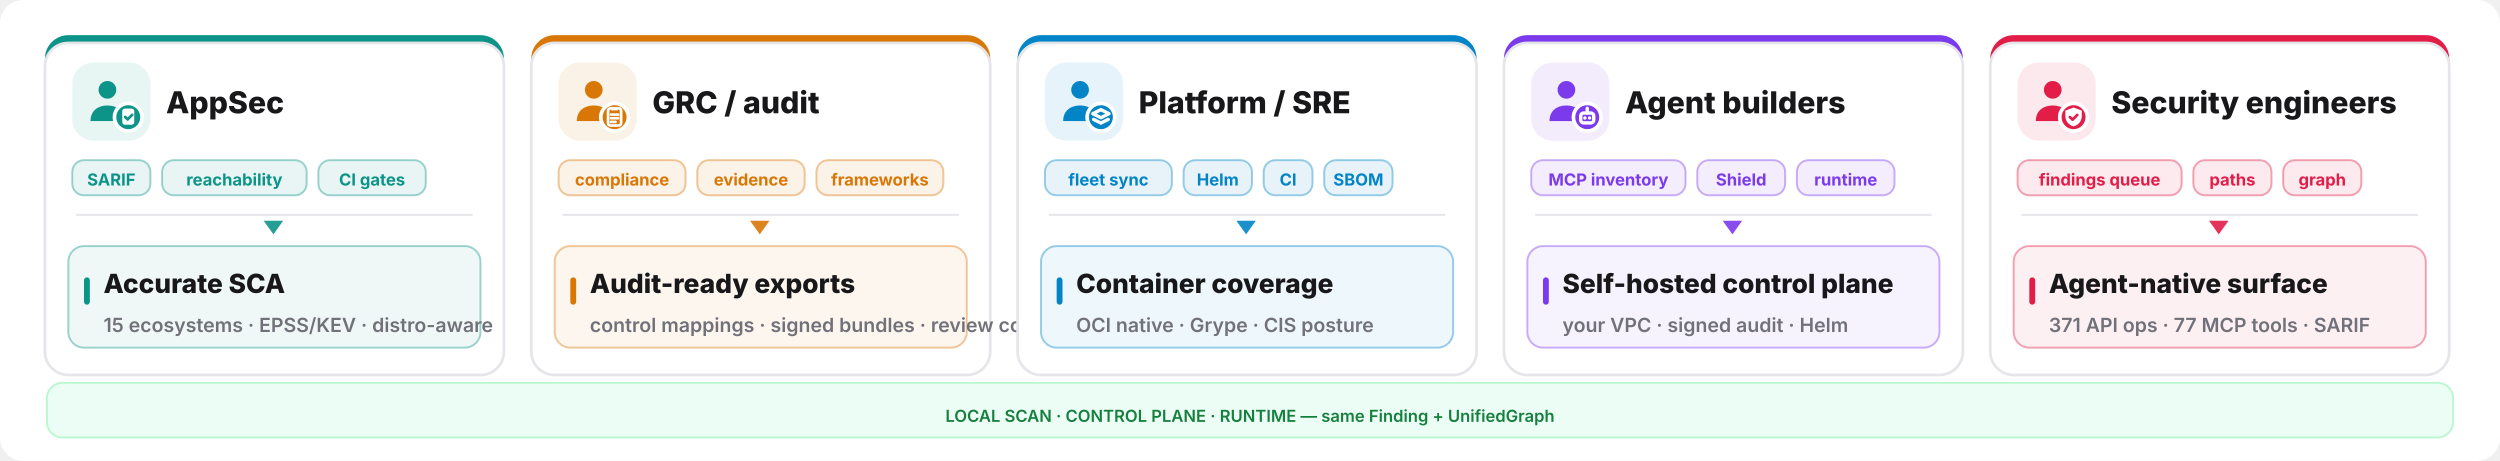
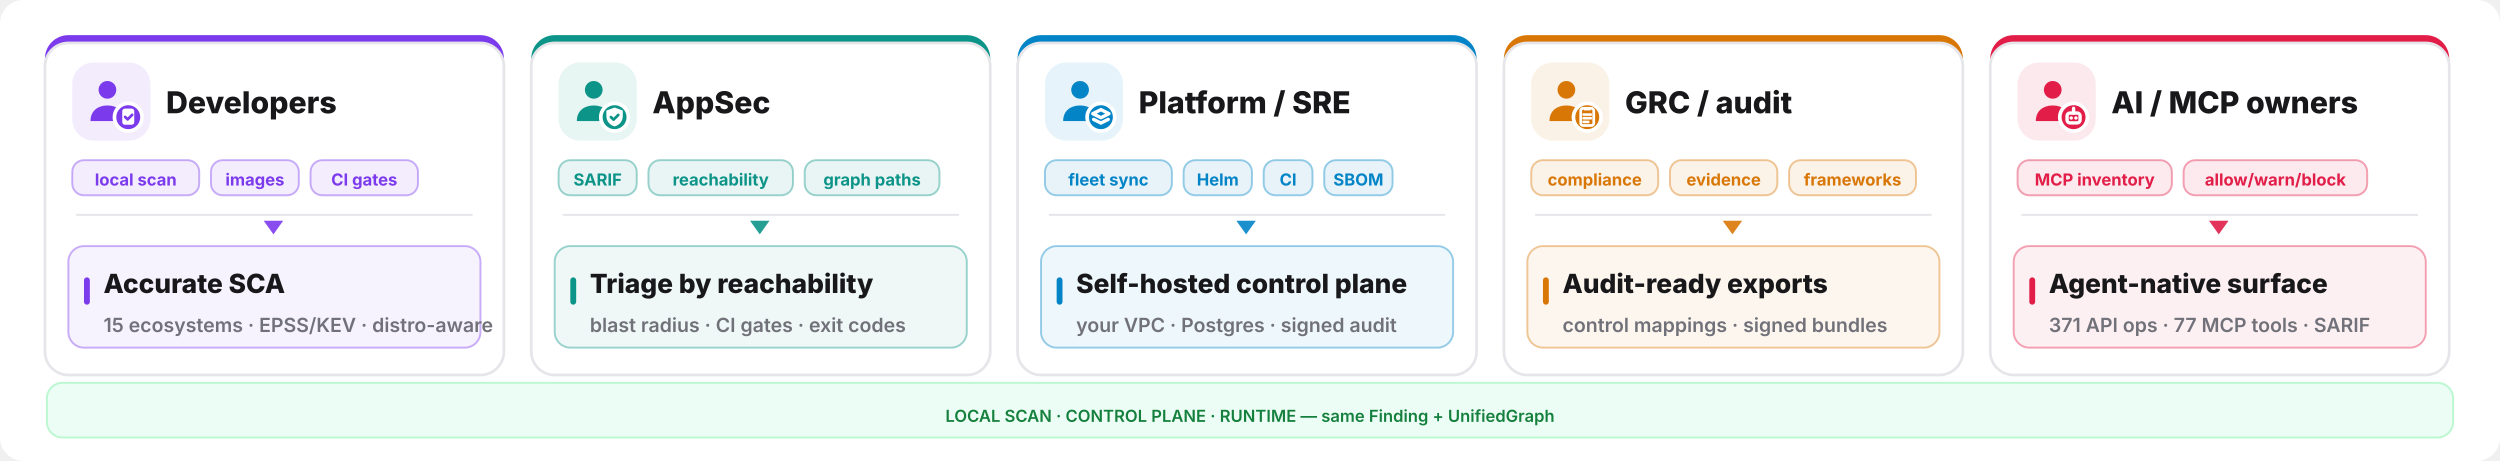
<svg xmlns="http://www.w3.org/2000/svg" width="1280" height="236" viewBox="0 0 1280 236" fill="none">
  <rect width="1280" height="236" rx="12" fill="#ffffff" />
-   <rect x="23" y="18" width="235" height="174" rx="12" fill="#0d9488" />
+   <rect x="23" y="18" width="235" height="174" rx="12" fill="#7c3aed" />
  <rect x="23" y="22" width="235" height="170" rx="12" fill="#ffffff" stroke="#e6e6ea" stroke-width="1.4" />
-   <rect x="37" y="32" width="40" height="40" rx="11" fill="#0d9488" opacity="0.10" />
+   <rect x="37" y="32" width="40" height="40" rx="11" fill="#7c3aed" opacity="0.10" />
  <g transform="translate(41,36) scale(1.333333)">
+     <circle cx="10.5" cy="7.5" r="3.4" fill="#7c3aed" />
+     <path d="M4 19.5c0-4 2.9-6 6.5-6s6.5 2 6.5 6z" fill="#7c3aed" />
+     <circle cx="18.5" cy="18" r="6" fill="#ffffff" />
+     <circle cx="18.5" cy="18" r="4.6" fill="#7c3aed" />
+     <g fill="none" stroke="#ffffff" stroke-width="1.3" stroke-linecap="round" stroke-linejoin="round">
+       <rect x="16.2" y="14.7" width="4.6" height="6.2" rx="1" fill="#ffffff" stroke="none" />
+       <path d="M17.3 17.9l.95.95 1.75-1.75" stroke="#7c3aed" stroke-width="1.05" />
+     </g>
+   </g>
+   <text x="85" y="58" font-family="Inter,system-ui,sans-serif" font-size="15.5" font-weight="800" fill="#18181b">Developers</text>
+   <rect x="37" y="82" width="65" height="18" rx="6" fill="#7c3aed" fill-opacity="0.09" stroke="#7c3aed" stroke-opacity="0.4" />
+   <text x="69.5" y="95" text-anchor="middle" font-family="Inter,system-ui,sans-serif" font-size="8.5" font-weight="700" fill="#7c3aed">local scan</text>
+   <rect x="108" y="82" width="45" height="18" rx="6" fill="#7c3aed" fill-opacity="0.09" stroke="#7c3aed" stroke-opacity="0.4" />
+   <text x="130.5" y="95" text-anchor="middle" font-family="Inter,system-ui,sans-serif" font-size="8.5" font-weight="700" fill="#7c3aed">images</text>
+   <rect x="159" y="82" width="55" height="18" rx="6" fill="#7c3aed" fill-opacity="0.09" stroke="#7c3aed" stroke-opacity="0.4" />
+   <text x="186.5" y="95" text-anchor="middle" font-family="Inter,system-ui,sans-serif" font-size="8.5" font-weight="700" fill="#7c3aed">CI gates</text>
+   <line x1="39" y1="110" x2="242" y2="110" stroke="#e6e6ea" stroke-width="1" />
+   <polygon points="140,120 135,113 145,113" fill="#7c3aed" opacity="0.9" />
+   <rect x="35" y="126" width="211" height="52" rx="8" fill="#7c3aed" opacity="0.07" />
+   <rect x="35" y="126" width="211" height="52" rx="8" fill="none" stroke="#7c3aed" opacity="0.4" />
+   <rect x="43" y="142" width="3" height="14" rx="1.5" fill="#7c3aed" />
+   <text x="53" y="150" font-family="Inter,system-ui,sans-serif" font-size="13.5" font-weight="800" fill="#18181b">Accurate SCA</text>
+   <text x="53" y="170" font-family="Inter,system-ui,sans-serif" font-size="10" font-weight="600" fill="#71717a">15 ecosystems · EPSS/KEV · distro-aware</text>
+   <rect x="272" y="18" width="235" height="174" rx="12" fill="#0d9488" />
+   <rect x="272" y="22" width="235" height="170" rx="12" fill="#ffffff" stroke="#e6e6ea" stroke-width="1.4" />
+   <rect x="286" y="32" width="40" height="40" rx="11" fill="#0d9488" opacity="0.10" />
+   <g transform="translate(290,36) scale(1.333333)">
    <circle cx="10.5" cy="7.5" r="3.4" fill="#0d9488" />
    <path d="M4 19.5c0-4 2.9-6 6.5-6s6.5 2 6.5 6z" fill="#0d9488" />
    <circle cx="18.5" cy="18" r="6" fill="#ffffff" />
    <circle cx="18.5" cy="18" r="4.6" fill="#0d9488" />
    <g fill="none" stroke="#ffffff" stroke-width="1.3" stroke-linecap="round" stroke-linejoin="round">
-       <rect x="16.2" y="14.7" width="4.6" height="6.2" rx="1" fill="#ffffff" stroke="none" />
-       <path d="M17.3 17.9l.95.95 1.75-1.75" stroke="#0d9488" stroke-width="1.05" />
+       <path d="M18.5 14.3l3.15 1.15v2.1c0 2.1-1.4 3.5-3.15 4-1.75-.5-3.15-1.9-3.15-4v-2.1z" fill="#ffffff" stroke="none" />
+       <path d="M17.1 17.95l1 1 1.8-1.8" stroke="#0d9488" stroke-width="1.05" />
    </g>
  </g>
-   <text x="85" y="58" font-family="Inter,system-ui,sans-serif" font-size="15.5" font-weight="800" fill="#18181b">AppSec</text>
-   <rect x="37" y="82" width="40" height="18" rx="6" fill="#0d9488" fill-opacity="0.09" stroke="#0d9488" stroke-opacity="0.4" />
-   <text x="57.0" y="95" text-anchor="middle" font-family="Inter,system-ui,sans-serif" font-size="8.5" font-weight="700" fill="#0d9488">SARIF</text>
-   <rect x="83" y="82" width="74" height="18" rx="6" fill="#0d9488" fill-opacity="0.09" stroke="#0d9488" stroke-opacity="0.4" />
-   <text x="120.0" y="95" text-anchor="middle" font-family="Inter,system-ui,sans-serif" font-size="8.5" font-weight="700" fill="#0d9488">reachability</text>
-   <rect x="163" y="82" width="55" height="18" rx="6" fill="#0d9488" fill-opacity="0.09" stroke="#0d9488" stroke-opacity="0.4" />
-   <text x="190.5" y="95" text-anchor="middle" font-family="Inter,system-ui,sans-serif" font-size="8.5" font-weight="700" fill="#0d9488">CI gates</text>
-   <line x1="39" y1="110" x2="242" y2="110" stroke="#e6e6ea" stroke-width="1" />
-   <polygon points="140,120 135,113 145,113" fill="#0d9488" opacity="0.9" />
-   <rect x="35" y="126" width="211" height="52" rx="8" fill="#0d9488" opacity="0.07" />
-   <rect x="35" y="126" width="211" height="52" rx="8" fill="none" stroke="#0d9488" opacity="0.4" />
-   <rect x="43" y="142" width="3" height="14" rx="1.5" fill="#0d9488" />
-   <text x="53" y="150" font-family="Inter,system-ui,sans-serif" font-size="13.5" font-weight="800" fill="#18181b">Accurate SCA</text>
-   <text x="53" y="170" font-family="Inter,system-ui,sans-serif" font-size="10" font-weight="600" fill="#71717a">15 ecosystems · EPSS/KEV · distro-aware</text>
-   <rect x="272" y="18" width="235" height="174" rx="12" fill="#d97706" />
-   <rect x="272" y="22" width="235" height="170" rx="12" fill="#ffffff" stroke="#e6e6ea" stroke-width="1.4" />
-   <rect x="286" y="32" width="40" height="40" rx="11" fill="#d97706" opacity="0.10" />
-   <g transform="translate(290,36) scale(1.333333)">
-     <circle cx="10.5" cy="7.5" r="3.4" fill="#d97706" />
-     <path d="M4 19.5c0-4 2.9-6 6.5-6s6.5 2 6.5 6z" fill="#d97706" />
-     <circle cx="18.5" cy="18" r="6" fill="#ffffff" />
-     <circle cx="18.5" cy="18" r="4.6" fill="#d97706" />
-     <g fill="none" stroke="#ffffff" stroke-width="1.3" stroke-linecap="round" stroke-linejoin="round">
-       <rect x="16.0" y="14.6" width="5.0" height="6.6" rx="0.9" fill="none" stroke="#ffffff" stroke-width="1.05" />
-       <path d="M17.2 14.2h2.6v1.2h-2.6z" fill="#ffffff" stroke="none" />
-       <path d="M17.1 17.0h2.8 M17.1 18.4h2.8 M17.1 19.8h1.8" stroke="#ffffff" stroke-width="1.0" />
-     </g>
-   </g>
-   <text x="334" y="58" font-family="Inter,system-ui,sans-serif" font-size="15.5" font-weight="800" fill="#18181b">GRC / audit</text>
-   <rect x="286" y="82" width="65" height="18" rx="6" fill="#d97706" fill-opacity="0.09" stroke="#d97706" stroke-opacity="0.4" />
-   <text x="318.5" y="95" text-anchor="middle" font-family="Inter,system-ui,sans-serif" font-size="8.5" font-weight="700" fill="#d97706">compliance</text>
-   <rect x="357" y="82" width="55" height="18" rx="6" fill="#d97706" fill-opacity="0.09" stroke="#d97706" stroke-opacity="0.4" />
-   <text x="384.5" y="95" text-anchor="middle" font-family="Inter,system-ui,sans-serif" font-size="8.5" font-weight="700" fill="#d97706">evidence</text>
-   <rect x="418" y="82" width="65" height="18" rx="6" fill="#d97706" fill-opacity="0.09" stroke="#d97706" stroke-opacity="0.4" />
-   <text x="450.5" y="95" text-anchor="middle" font-family="Inter,system-ui,sans-serif" font-size="8.5" font-weight="700" fill="#d97706">frameworks</text>
+   <text x="334" y="58" font-family="Inter,system-ui,sans-serif" font-size="15.5" font-weight="800" fill="#18181b">AppSec</text>
+   <rect x="286" y="82" width="40" height="18" rx="6" fill="#0d9488" fill-opacity="0.09" stroke="#0d9488" stroke-opacity="0.4" />
+   <text x="306.0" y="95" text-anchor="middle" font-family="Inter,system-ui,sans-serif" font-size="8.5" font-weight="700" fill="#0d9488">SARIF</text>
+   <rect x="332" y="82" width="74" height="18" rx="6" fill="#0d9488" fill-opacity="0.09" stroke="#0d9488" stroke-opacity="0.4" />
+   <text x="369.0" y="95" text-anchor="middle" font-family="Inter,system-ui,sans-serif" font-size="8.5" font-weight="700" fill="#0d9488">reachability</text>
+   <rect x="412" y="82" width="69" height="18" rx="6" fill="#0d9488" fill-opacity="0.09" stroke="#0d9488" stroke-opacity="0.4" />
+   <text x="446.5" y="95" text-anchor="middle" font-family="Inter,system-ui,sans-serif" font-size="8.5" font-weight="700" fill="#0d9488">graph paths</text>
  <line x1="288" y1="110" x2="491" y2="110" stroke="#e6e6ea" stroke-width="1" />
-   <polygon points="389,120 384,113 394,113" fill="#d97706" opacity="0.9" />
-   <rect x="284" y="126" width="211" height="52" rx="8" fill="#d97706" opacity="0.07" />
-   <rect x="284" y="126" width="211" height="52" rx="8" fill="none" stroke="#d97706" opacity="0.4" />
-   <rect x="292" y="142" width="3" height="14" rx="1.5" fill="#d97706" />
-   <text x="302" y="150" font-family="Inter,system-ui,sans-serif" font-size="13.5" font-weight="800" fill="#18181b">Audit-ready exports</text>
-   <text x="302" y="170" font-family="Inter,system-ui,sans-serif" font-size="10" font-weight="600" fill="#71717a">control mappings · signed bundles · review context</text>
+   <polygon points="389,120 384,113 394,113" fill="#0d9488" opacity="0.9" />
+   <rect x="284" y="126" width="211" height="52" rx="8" fill="#0d9488" opacity="0.07" />
+   <rect x="284" y="126" width="211" height="52" rx="8" fill="none" stroke="#0d9488" opacity="0.4" />
+   <rect x="292" y="142" width="3" height="14" rx="1.5" fill="#0d9488" />
+   <text x="302" y="150" font-family="Inter,system-ui,sans-serif" font-size="13.5" font-weight="800" fill="#18181b">Triage by reachability</text>
+   <text x="302" y="170" font-family="Inter,system-ui,sans-serif" font-size="10" font-weight="600" fill="#71717a">blast radius · CI gates · exit codes</text>
  <rect x="521" y="18" width="235" height="174" rx="12" fill="#0284c7" />
  <rect x="521" y="22" width="235" height="170" rx="12" fill="#ffffff" stroke="#e6e6ea" stroke-width="1.4" />
  <rect x="535" y="32" width="40" height="40" rx="11" fill="#0284c7" opacity="0.10" />
  <g transform="translate(539,36) scale(1.333333)">
    <circle cx="10.5" cy="7.5" r="3.4" fill="#0284c7" />
    <path d="M4 19.5c0-4 2.9-6 6.5-6s6.5 2 6.5 6z" fill="#0284c7" />
    <circle cx="18.5" cy="18" r="6" fill="#ffffff" />
    <circle cx="18.5" cy="18" r="4.6" fill="#0284c7" />
    <g fill="none" stroke="#ffffff" stroke-width="1.3" stroke-linecap="round" stroke-linejoin="round">
      <path d="M18.5 15.1l3.1 1.55-3.1 1.55-3.1-1.55z" />
      <path d="M15.7 18.85l2.8 1.4 2.8-1.4" />
    </g>
  </g>
  <text x="583" y="58" font-family="Inter,system-ui,sans-serif" font-size="15.5" font-weight="800" fill="#18181b">Platform / SRE</text>
  <rect x="535" y="82" width="65" height="18" rx="6" fill="#0284c7" fill-opacity="0.09" stroke="#0284c7" stroke-opacity="0.4" />
  <text x="567.5" y="95" text-anchor="middle" font-family="Inter,system-ui,sans-serif" font-size="8.5" font-weight="700" fill="#0284c7">fleet sync</text>
  <rect x="606" y="82" width="35" height="18" rx="6" fill="#0284c7" fill-opacity="0.09" stroke="#0284c7" stroke-opacity="0.4" />
  <text x="623.5" y="95" text-anchor="middle" font-family="Inter,system-ui,sans-serif" font-size="8.5" font-weight="700" fill="#0284c7">Helm</text>
  <rect x="647" y="82" width="25" height="18" rx="6" fill="#0284c7" fill-opacity="0.09" stroke="#0284c7" stroke-opacity="0.4" />
  <text x="659.5" y="95" text-anchor="middle" font-family="Inter,system-ui,sans-serif" font-size="8.5" font-weight="700" fill="#0284c7">CI</text>
  <rect x="678" y="82" width="35" height="18" rx="6" fill="#0284c7" fill-opacity="0.09" stroke="#0284c7" stroke-opacity="0.4" />
  <text x="695.5" y="95" text-anchor="middle" font-family="Inter,system-ui,sans-serif" font-size="8.5" font-weight="700" fill="#0284c7">SBOM</text>
  <line x1="537" y1="110" x2="740" y2="110" stroke="#e6e6ea" stroke-width="1" />
  <polygon points="638,120 633,113 643,113" fill="#0284c7" opacity="0.9" />
  <rect x="533" y="126" width="211" height="52" rx="8" fill="#0284c7" opacity="0.07" />
  <rect x="533" y="126" width="211" height="52" rx="8" fill="none" stroke="#0284c7" opacity="0.4" />
  <rect x="541" y="142" width="3" height="14" rx="1.5" fill="#0284c7" />
-   <text x="551" y="150" font-family="Inter,system-ui,sans-serif" font-size="13.5" font-weight="800" fill="#18181b">Container coverage</text>
-   <text x="551" y="170" font-family="Inter,system-ui,sans-serif" font-size="10" font-weight="600" fill="#71717a">OCI native · Grype · CIS posture</text>
-   <rect x="770" y="18" width="235" height="174" rx="12" fill="#7c3aed" />
+   <text x="551" y="150" font-family="Inter,system-ui,sans-serif" font-size="13.5" font-weight="800" fill="#18181b">Self-hosted control plane</text>
+   <text x="551" y="170" font-family="Inter,system-ui,sans-serif" font-size="10" font-weight="600" fill="#71717a">your VPC · Postgres · signed audit</text>
+   <rect x="770" y="18" width="235" height="174" rx="12" fill="#d97706" />
  <rect x="770" y="22" width="235" height="170" rx="12" fill="#ffffff" stroke="#e6e6ea" stroke-width="1.4" />
-   <rect x="784" y="32" width="40" height="40" rx="11" fill="#7c3aed" opacity="0.10" />
+   <rect x="784" y="32" width="40" height="40" rx="11" fill="#d97706" opacity="0.10" />
  <g transform="translate(788,36) scale(1.333333)">
-     <circle cx="10.5" cy="7.5" r="3.4" fill="#7c3aed" />
-     <path d="M4 19.5c0-4 2.9-6 6.5-6s6.5 2 6.5 6z" fill="#7c3aed" />
+     <circle cx="10.5" cy="7.5" r="3.4" fill="#d97706" />
+     <path d="M4 19.5c0-4 2.9-6 6.5-6s6.5 2 6.5 6z" fill="#d97706" />
    <circle cx="18.5" cy="18" r="6" fill="#ffffff" />
-     <circle cx="18.5" cy="18" r="4.6" fill="#7c3aed" />
+     <circle cx="18.5" cy="18" r="4.6" fill="#d97706" />
    <g fill="none" stroke="#ffffff" stroke-width="1.3" stroke-linecap="round" stroke-linejoin="round">
-       <rect x="16" y="16.4" width="5" height="3.8" rx="1.1" />
-       <path d="M17.6 18.3h.01 M19.4 18.3h.01 M18.5 14.6v1.8" />
+       <rect x="16.0" y="14.6" width="5.0" height="6.6" rx="0.9" fill="none" stroke="#ffffff" stroke-width="1.05" />
+       <path d="M17.2 14.2h2.6v1.2h-2.6z" fill="#ffffff" stroke="none" />
+       <path d="M17.1 17.0h2.8 M17.1 18.4h2.8 M17.1 19.8h1.8" stroke="#ffffff" stroke-width="1.0" />
    </g>
  </g>
-   <text x="832" y="58" font-family="Inter,system-ui,sans-serif" font-size="15.5" font-weight="800" fill="#18181b">Agent builders</text>
-   <rect x="784" y="82" width="79" height="18" rx="6" fill="#7c3aed" fill-opacity="0.09" stroke="#7c3aed" stroke-opacity="0.4" />
-   <text x="823.5" y="95" text-anchor="middle" font-family="Inter,system-ui,sans-serif" font-size="8.5" font-weight="700" fill="#7c3aed">MCP inventory</text>
-   <rect x="869" y="82" width="45" height="18" rx="6" fill="#7c3aed" fill-opacity="0.09" stroke="#7c3aed" stroke-opacity="0.4" />
-   <text x="891.5" y="95" text-anchor="middle" font-family="Inter,system-ui,sans-serif" font-size="8.5" font-weight="700" fill="#7c3aed">Shield</text>
-   <rect x="920" y="82" width="50" height="18" rx="6" fill="#7c3aed" fill-opacity="0.09" stroke="#7c3aed" stroke-opacity="0.4" />
-   <text x="945.0" y="95" text-anchor="middle" font-family="Inter,system-ui,sans-serif" font-size="8.5" font-weight="700" fill="#7c3aed">runtime</text>
+   <text x="832" y="58" font-family="Inter,system-ui,sans-serif" font-size="15.5" font-weight="800" fill="#18181b">GRC / audit</text>
+   <rect x="784" y="82" width="65" height="18" rx="6" fill="#d97706" fill-opacity="0.09" stroke="#d97706" stroke-opacity="0.4" />
+   <text x="816.5" y="95" text-anchor="middle" font-family="Inter,system-ui,sans-serif" font-size="8.5" font-weight="700" fill="#d97706">compliance</text>
+   <rect x="855" y="82" width="55" height="18" rx="6" fill="#d97706" fill-opacity="0.09" stroke="#d97706" stroke-opacity="0.4" />
+   <text x="882.5" y="95" text-anchor="middle" font-family="Inter,system-ui,sans-serif" font-size="8.5" font-weight="700" fill="#d97706">evidence</text>
+   <rect x="916" y="82" width="65" height="18" rx="6" fill="#d97706" fill-opacity="0.09" stroke="#d97706" stroke-opacity="0.4" />
+   <text x="948.5" y="95" text-anchor="middle" font-family="Inter,system-ui,sans-serif" font-size="8.5" font-weight="700" fill="#d97706">frameworks</text>
  <line x1="786" y1="110" x2="989" y2="110" stroke="#e6e6ea" stroke-width="1" />
-   <polygon points="887,120 882,113 892,113" fill="#7c3aed" opacity="0.9" />
-   <rect x="782" y="126" width="211" height="52" rx="8" fill="#7c3aed" opacity="0.07" />
-   <rect x="782" y="126" width="211" height="52" rx="8" fill="none" stroke="#7c3aed" opacity="0.4" />
-   <rect x="790" y="142" width="3" height="14" rx="1.5" fill="#7c3aed" />
-   <text x="800" y="150" font-family="Inter,system-ui,sans-serif" font-size="13.5" font-weight="800" fill="#18181b">Self-hosted control plane</text>
-   <text x="800" y="170" font-family="Inter,system-ui,sans-serif" font-size="10" font-weight="600" fill="#71717a">your VPC · signed audit · Helm</text>
+   <polygon points="887,120 882,113 892,113" fill="#d97706" opacity="0.9" />
+   <rect x="782" y="126" width="211" height="52" rx="8" fill="#d97706" opacity="0.07" />
+   <rect x="782" y="126" width="211" height="52" rx="8" fill="none" stroke="#d97706" opacity="0.4" />
+   <rect x="790" y="142" width="3" height="14" rx="1.5" fill="#d97706" />
+   <text x="800" y="150" font-family="Inter,system-ui,sans-serif" font-size="13.5" font-weight="800" fill="#18181b">Audit-ready exports</text>
+   <text x="800" y="170" font-family="Inter,system-ui,sans-serif" font-size="10" font-weight="600" fill="#71717a">control mappings · signed bundles</text>
  <rect x="1019" y="18" width="235" height="174" rx="12" fill="#e11d48" />
  <rect x="1019" y="22" width="235" height="170" rx="12" fill="#ffffff" stroke="#e6e6ea" stroke-width="1.4" />
  <rect x="1033" y="32" width="40" height="40" rx="11" fill="#e11d48" opacity="0.10" />
  <g transform="translate(1037,36) scale(1.333333)">
    <circle cx="10.5" cy="7.5" r="3.4" fill="#e11d48" />
    <path d="M4 19.5c0-4 2.9-6 6.5-6s6.5 2 6.5 6z" fill="#e11d48" />
    <circle cx="18.5" cy="18" r="6" fill="#ffffff" />
    <circle cx="18.5" cy="18" r="4.6" fill="#e11d48" />
    <g fill="none" stroke="#ffffff" stroke-width="1.3" stroke-linecap="round" stroke-linejoin="round">
-       <path d="M18.5 14.3l3.15 1.15v2.1c0 2.1-1.4 3.5-3.15 4-1.75-.5-3.15-1.9-3.15-4v-2.1z" fill="#ffffff" stroke="none" />
-       <path d="M17.1 17.95l1 1 1.8-1.8" stroke="#e11d48" stroke-width="1.05" />
+       <rect x="16" y="16.4" width="5" height="3.8" rx="1.1" />
+       <path d="M17.6 18.3h.01 M19.4 18.3h.01 M18.5 14.6v1.8" />
    </g>
  </g>
-   <text x="1081" y="58" font-family="Inter,system-ui,sans-serif" font-size="15.5" font-weight="800" fill="#18181b">Security engineers</text>
-   <rect x="1033" y="82" width="84" height="18" rx="6" fill="#e11d48" fill-opacity="0.09" stroke="#e11d48" stroke-opacity="0.4" />
-   <text x="1075.0" y="95" text-anchor="middle" font-family="Inter,system-ui,sans-serif" font-size="8.5" font-weight="700" fill="#e11d48">findings queue</text>
-   <rect x="1123" y="82" width="40" height="18" rx="6" fill="#e11d48" fill-opacity="0.09" stroke="#e11d48" stroke-opacity="0.4" />
-   <text x="1143.0" y="95" text-anchor="middle" font-family="Inter,system-ui,sans-serif" font-size="8.5" font-weight="700" fill="#e11d48">paths</text>
-   <rect x="1169" y="82" width="40" height="18" rx="6" fill="#e11d48" fill-opacity="0.09" stroke="#e11d48" stroke-opacity="0.4" />
-   <text x="1189.0" y="95" text-anchor="middle" font-family="Inter,system-ui,sans-serif" font-size="8.5" font-weight="700" fill="#e11d48">graph</text>
+   <text x="1081" y="58" font-family="Inter,system-ui,sans-serif" font-size="15.5" font-weight="800" fill="#18181b">AI / MCP owners</text>
+   <rect x="1033" y="82" width="79" height="18" rx="6" fill="#e11d48" fill-opacity="0.09" stroke="#e11d48" stroke-opacity="0.4" />
+   <text x="1072.5" y="95" text-anchor="middle" font-family="Inter,system-ui,sans-serif" font-size="8.5" font-weight="700" fill="#e11d48">MCP inventory</text>
+   <rect x="1118" y="82" width="94" height="18" rx="6" fill="#e11d48" fill-opacity="0.09" stroke="#e11d48" stroke-opacity="0.4" />
+   <text x="1165.0" y="95" text-anchor="middle" font-family="Inter,system-ui,sans-serif" font-size="8.5" font-weight="700" fill="#e11d48">allow/warn/block</text>
  <line x1="1035" y1="110" x2="1238" y2="110" stroke="#e6e6ea" stroke-width="1" />
  <polygon points="1136,120 1131,113 1141,113" fill="#e11d48" opacity="0.9" />
  <rect x="1031" y="126" width="211" height="52" rx="8" fill="#e11d48" opacity="0.07" />
  <rect x="1031" y="126" width="211" height="52" rx="8" fill="none" stroke="#e11d48" opacity="0.4" />
  <rect x="1039" y="142" width="3" height="14" rx="1.5" fill="#e11d48" />
  <text x="1049" y="150" font-family="Inter,system-ui,sans-serif" font-size="13.5" font-weight="800" fill="#18181b">Agent-native surface</text>
  <text x="1049" y="170" font-family="Inter,system-ui,sans-serif" font-size="10" font-weight="600" fill="#71717a">371 API ops · 77 MCP tools · SARIF</text>
  <rect x="24" y="196" width="1232" height="28" rx="8" fill="#ecfdf5" stroke="#bbf7d0" />
  <text x="640" y="216" text-anchor="middle" font-family="Inter,system-ui,sans-serif" font-size="8.5" font-weight="600" fill="#15803d">LOCAL SCAN · CONTROL PLANE · RUNTIME — same Finding + UnifiedGraph</text>
</svg>
